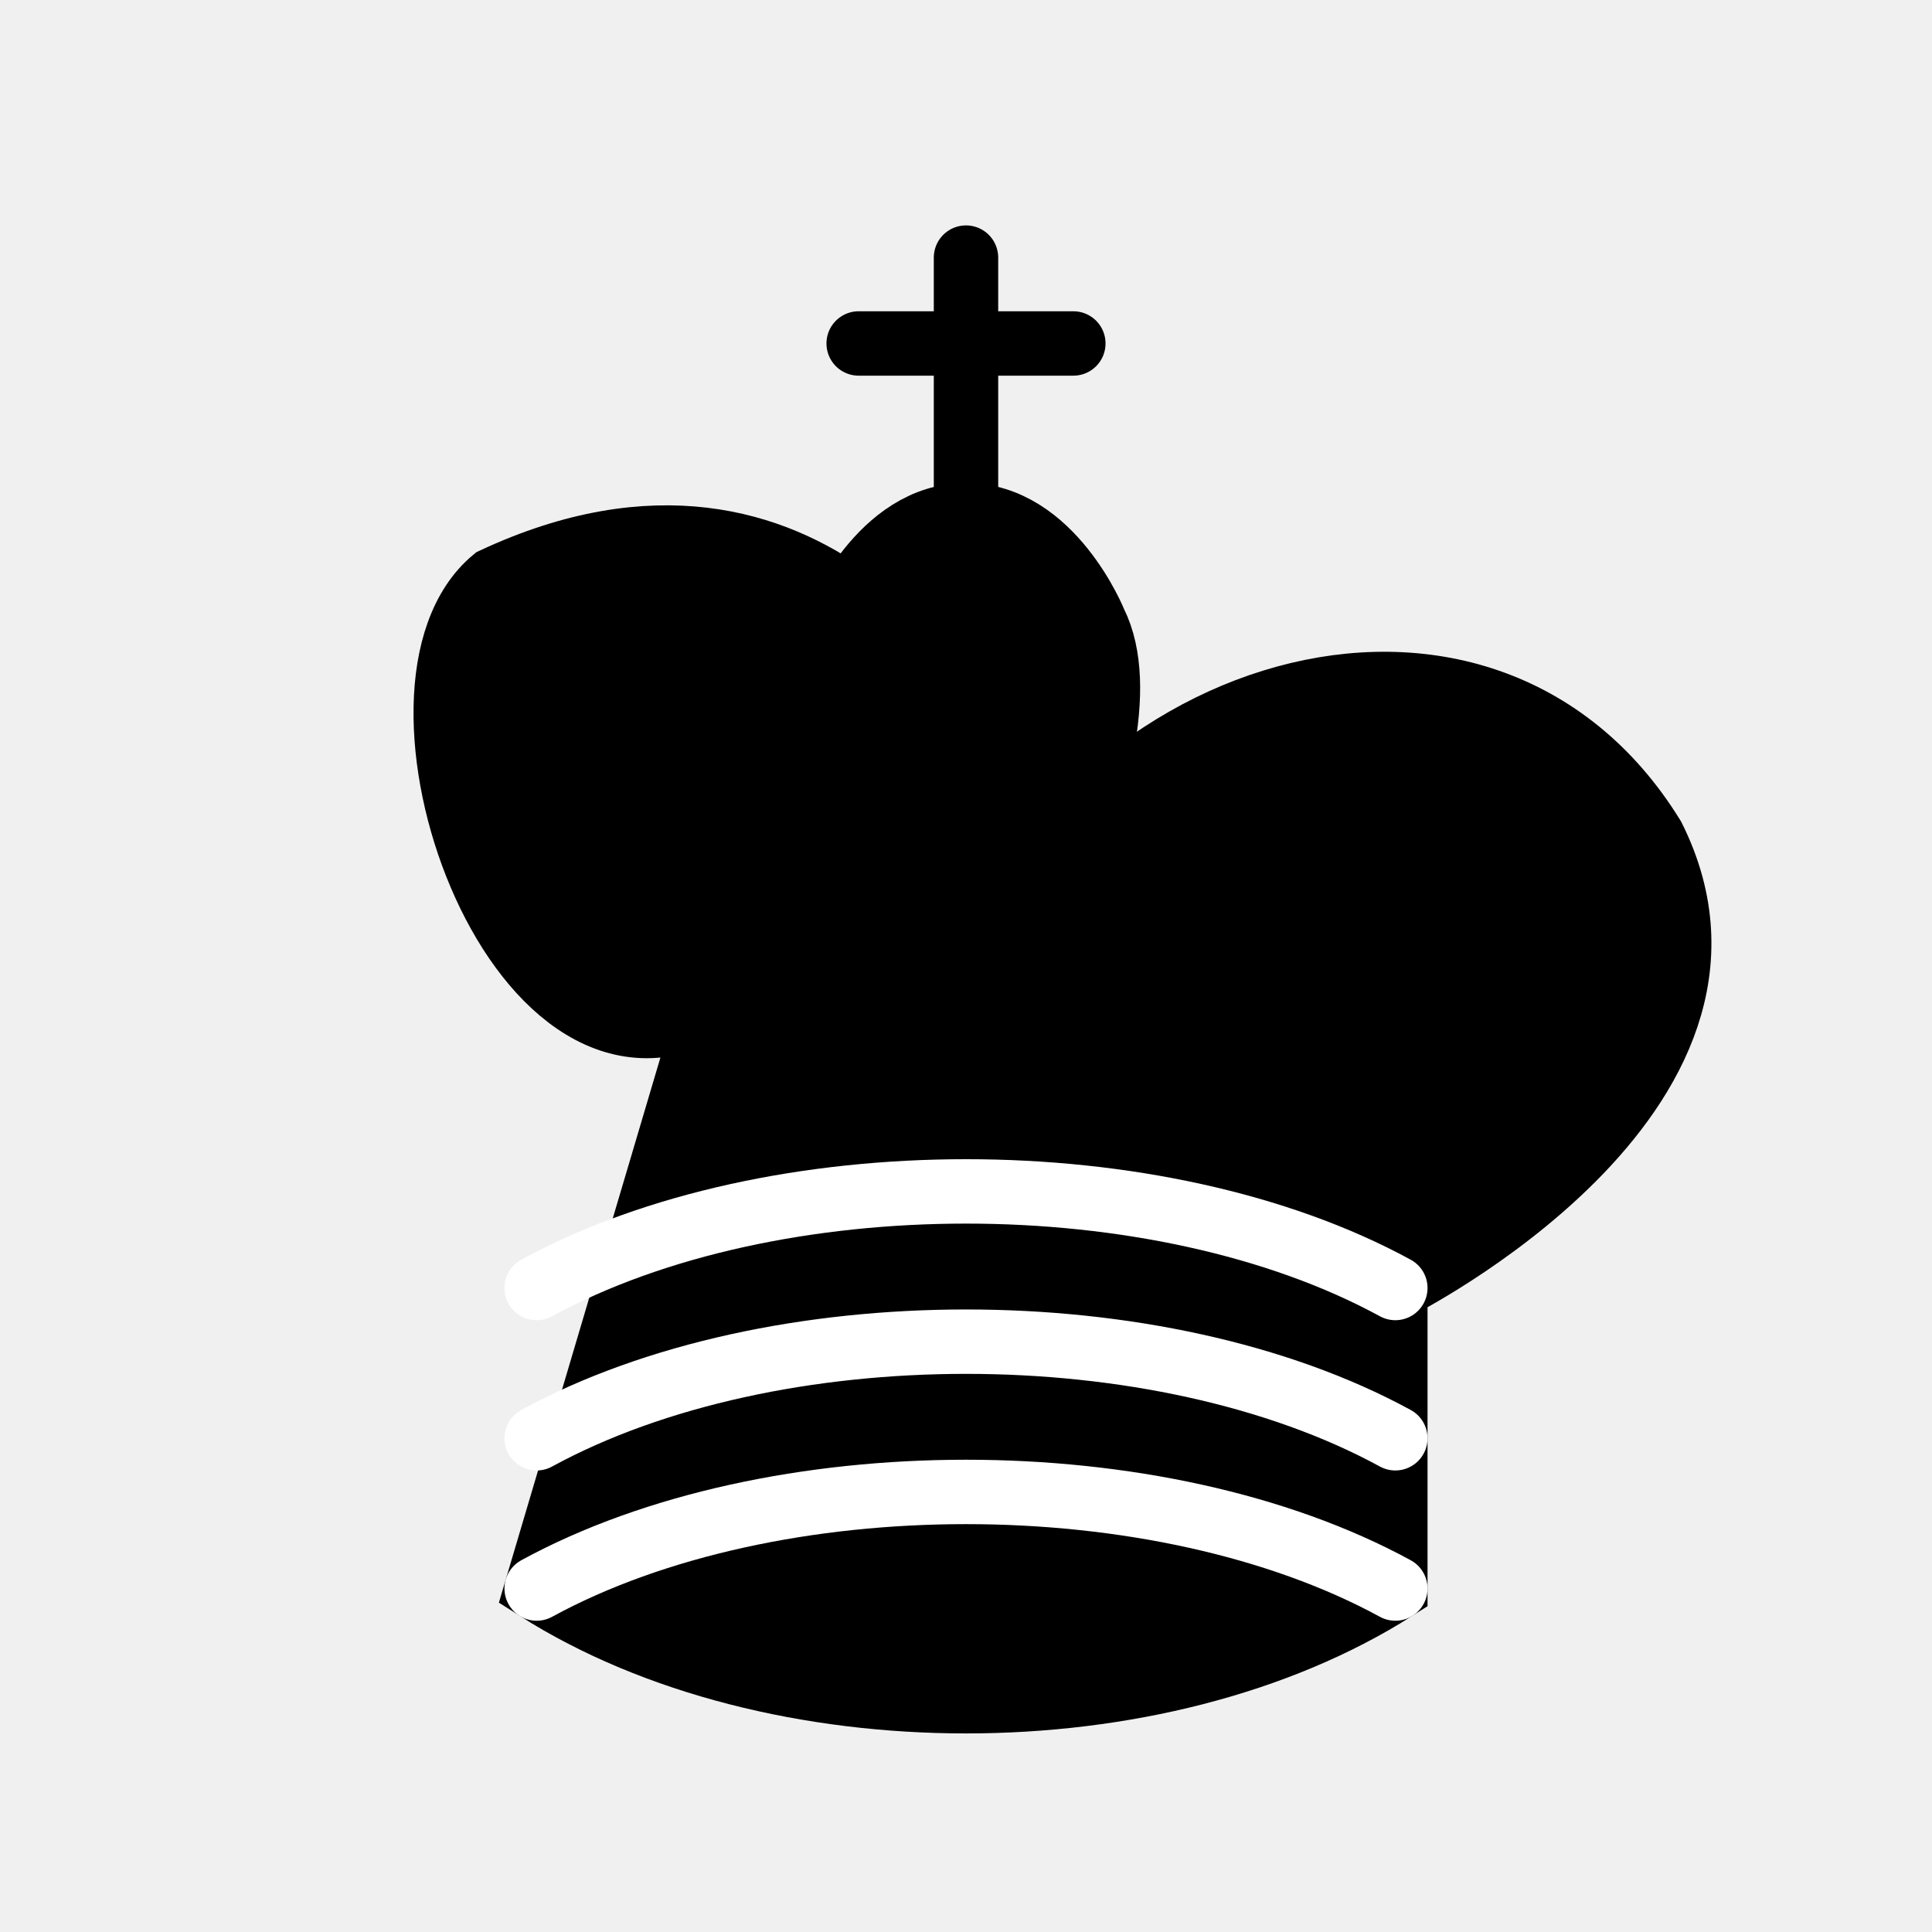
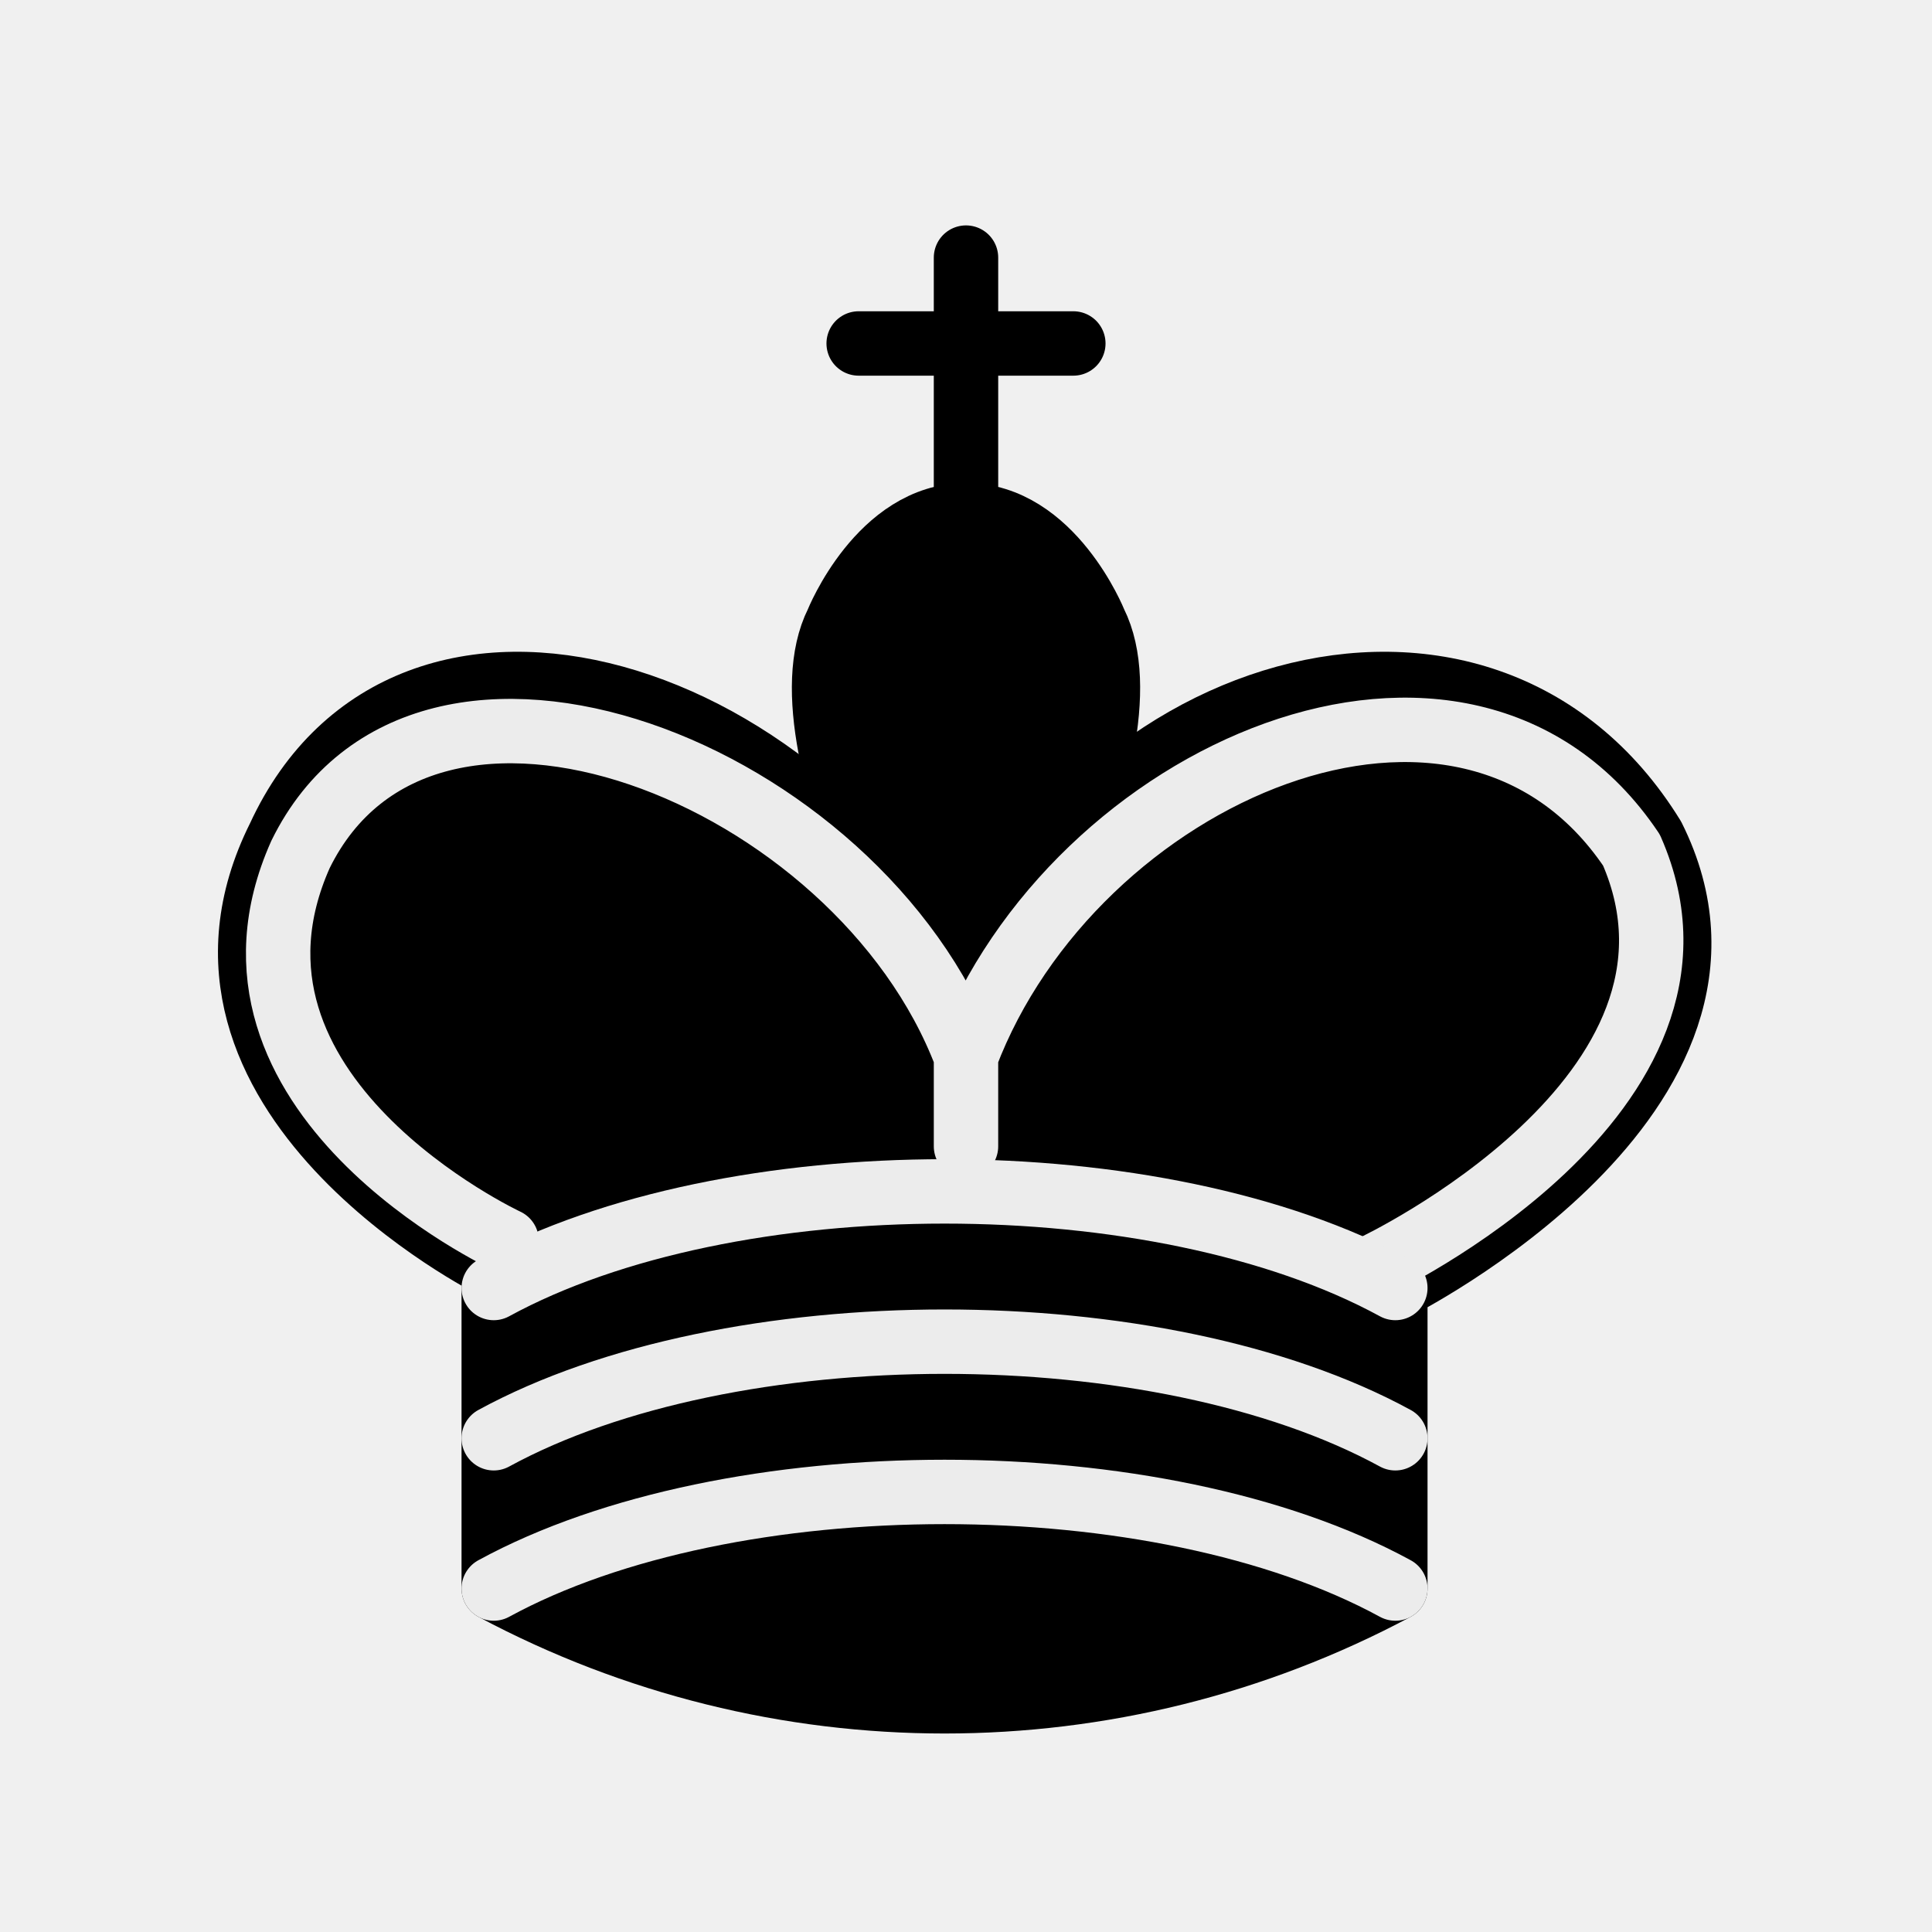
- <svg xmlns="http://www.w3.org/2000/svg" width="45" height="45" viewBox="0 0 45 45">
-   <g fill="none" stroke="#000" stroke-linecap="round" stroke-linejoin="round" stroke-width="1.5">
-     <path stroke-linejoin="miter" d="M22.5 11.63V6M20 8h5" />
-     <path fill="#000" stroke-linejoin="miter" d="M22.5 25s4.5-7.5 3-10.5c0 0-1-2.5-3-2.5s-3 2.5-3 2.5c-1.5 3 3 10.5 3 10.5" />
-     <path fill="#000" stroke-linecap="butt" stroke-linejoin="miter" d="M12.5 37c5.5 3.5 14.5 3.5 20 0v-7s9-4.5 6-10.5c-4-6.5-13.5-3.5-16 4V17s-3.5-7-11-3.5c-3 2.5.5 12.5 5 10z" />
-     <path fill="none" stroke="#fff" d="M12.5 30c5.5-3 14.5-3 20 0M12.5 33.5c5.5-3 14.5-3 20 0M12.5 37c5.5-3 14.5-3 20 0" />
+ <svg xmlns="http://www.w3.org/2000/svg" viewBox="0 0 45 45">
+   <g fill="none" fill-rule="evenodd" stroke="#000" stroke-linecap="round" stroke-linejoin="round" stroke-width="1.5">
+     <path stroke-linejoin="miter" d="M22.5 11.6V6" />
+     <path fill="#000" stroke-linecap="butt" stroke-linejoin="miter" d="M22.5 25s4.5-7.5 3-10.5c0 0-1-2.5-3-2.5s-3 2.5-3 2.5c-1.5 3 3 10.5 3 10.5" />
+     <path fill="#000" d="M11.5 37a22.3 22.3 0 0 0 21 0v-7s9-4.5 6-10.5c-4-6.5-13.5-3.5-16 4V27v-3.5c-3.5-7.5-13-10.5-16-4-3 6 5 10 5 10z" />
+     <path stroke-linejoin="miter" d="M20 8h5" />
+     <path stroke="#ececec" d="M32 29.5s8.5-4 6-9.7C34.1 14 25 18 22.5 24.6v2.1-2.1C20 18 9.9 14 7 19.9c-2.5 5.6 4.8 9 4.8 9" />
+     <path stroke="#ececec" d="M11.5 30c5.5-3 15.5-3 21 0m-21 3.5c5.5-3 15.5-3 21 0m-21 3.5c5.5-3 15.5-3 21 0" />
  </g>
</svg>
